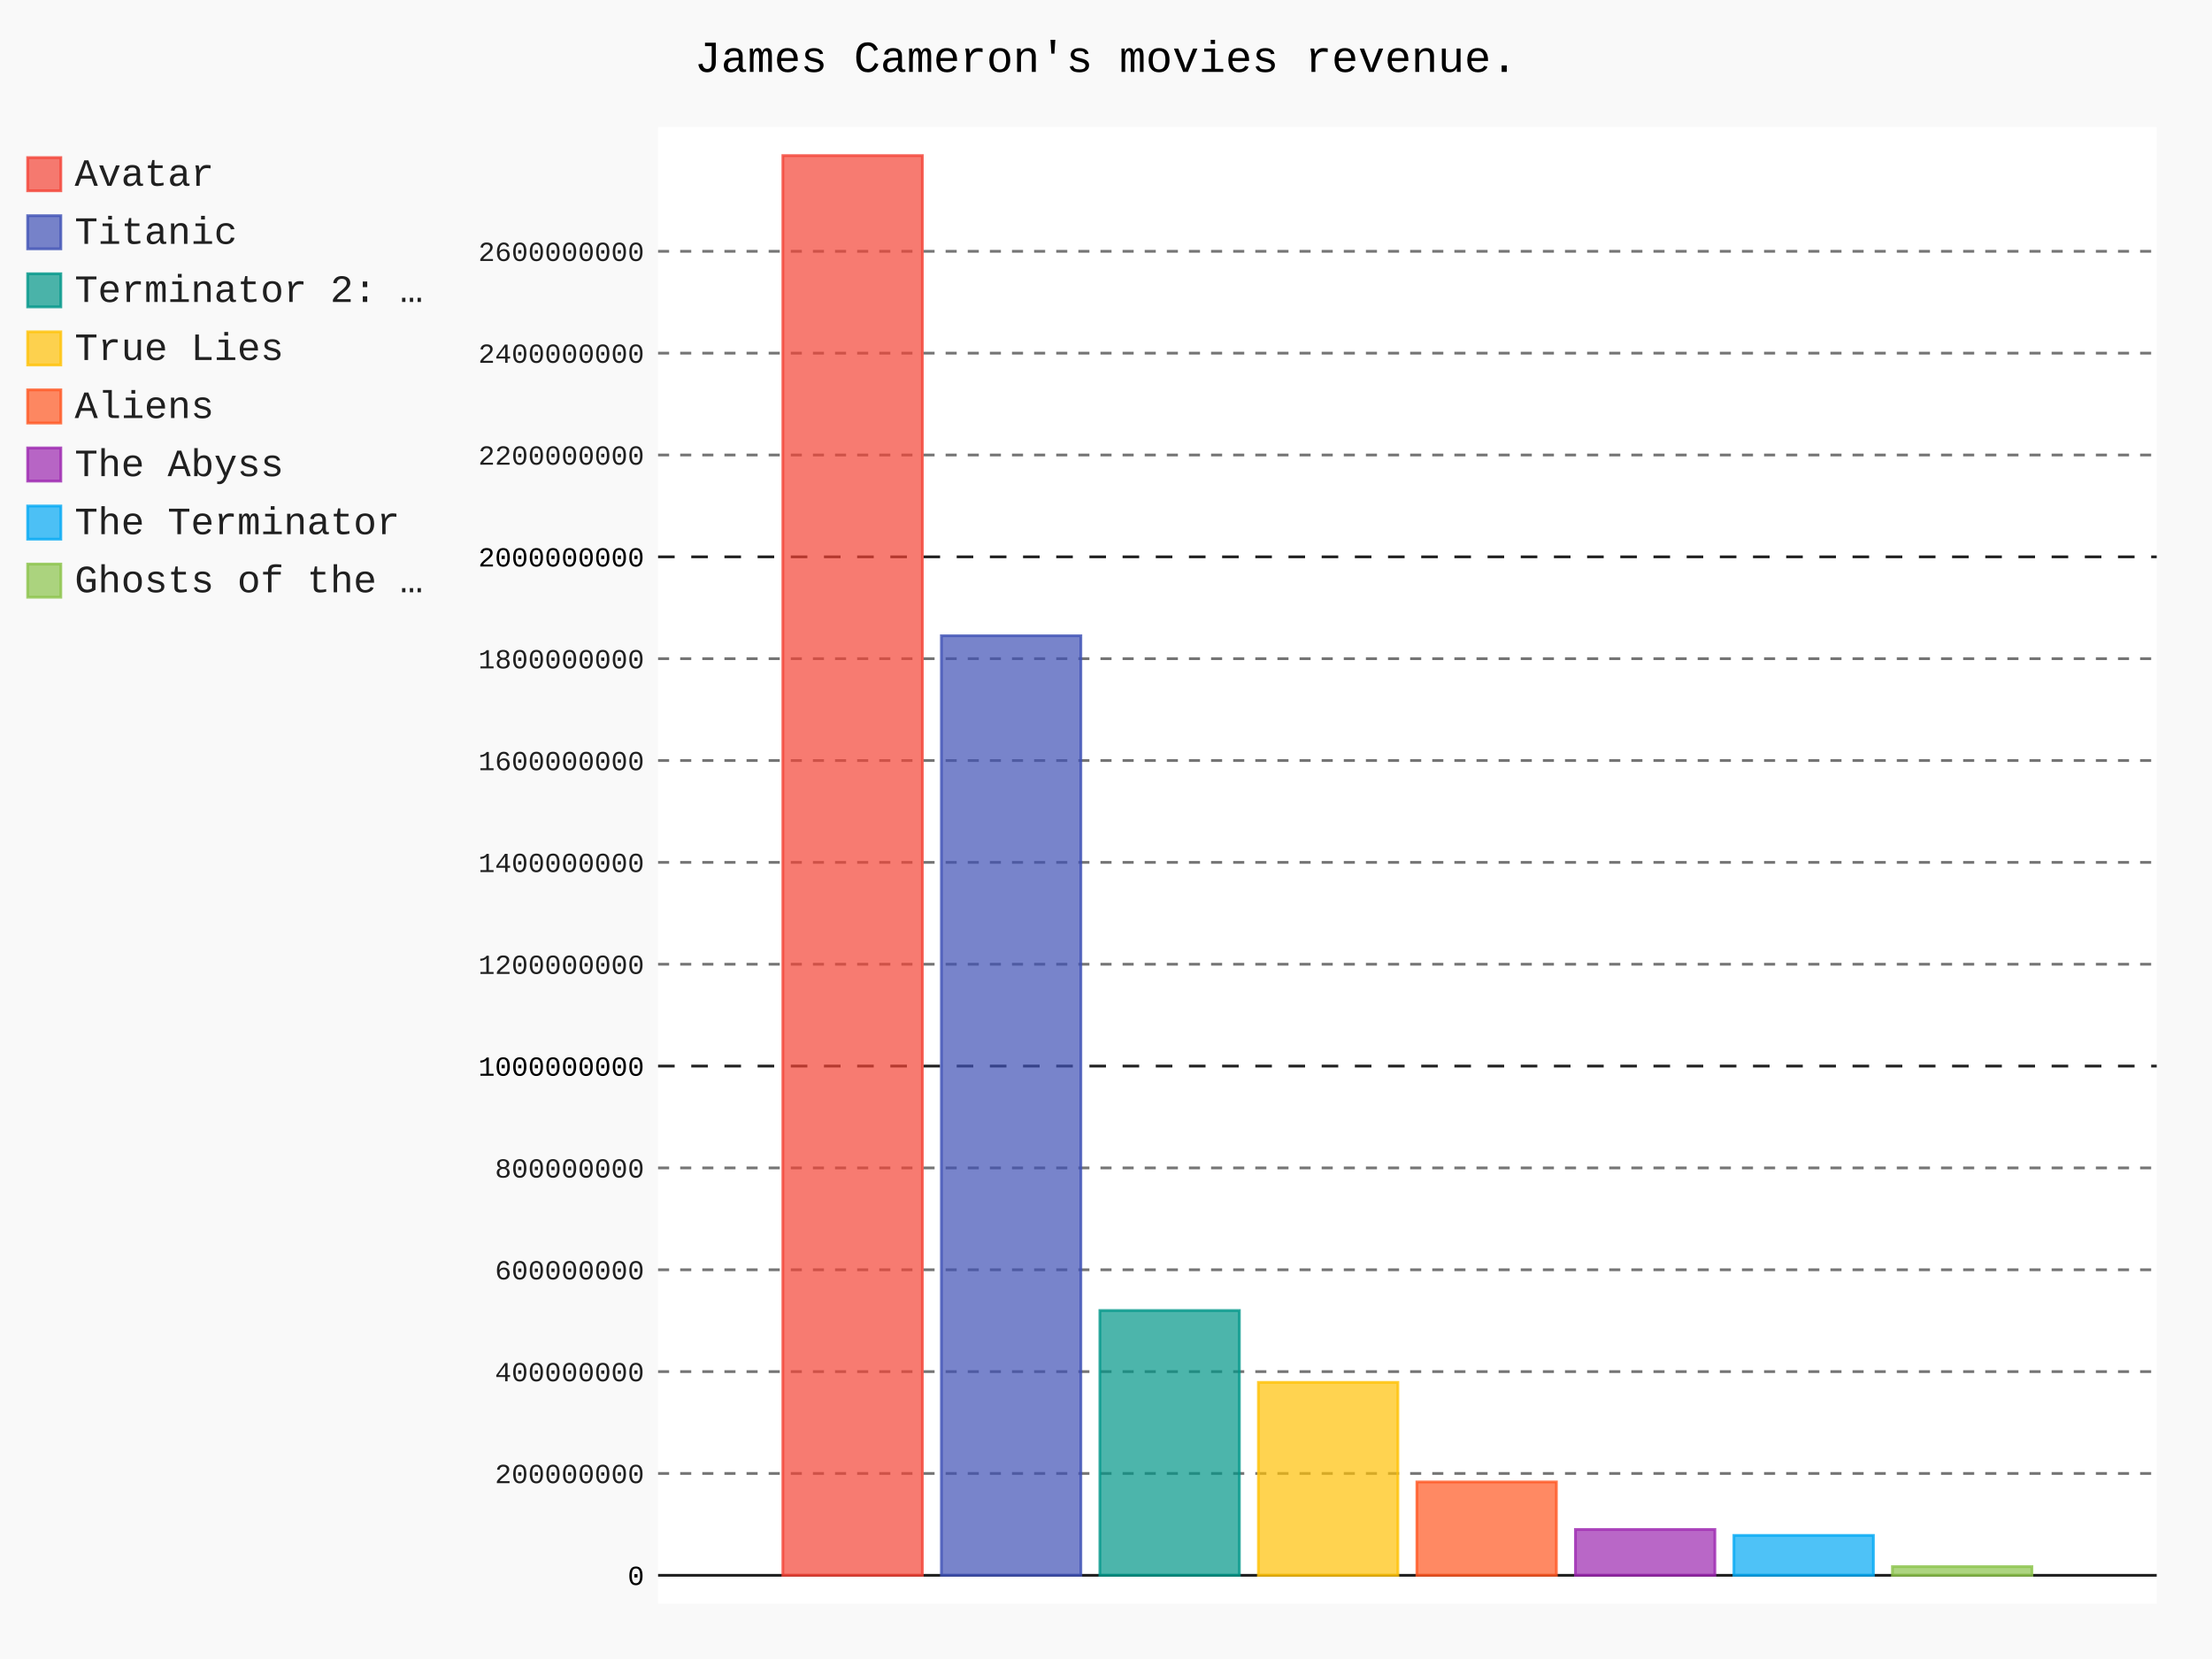
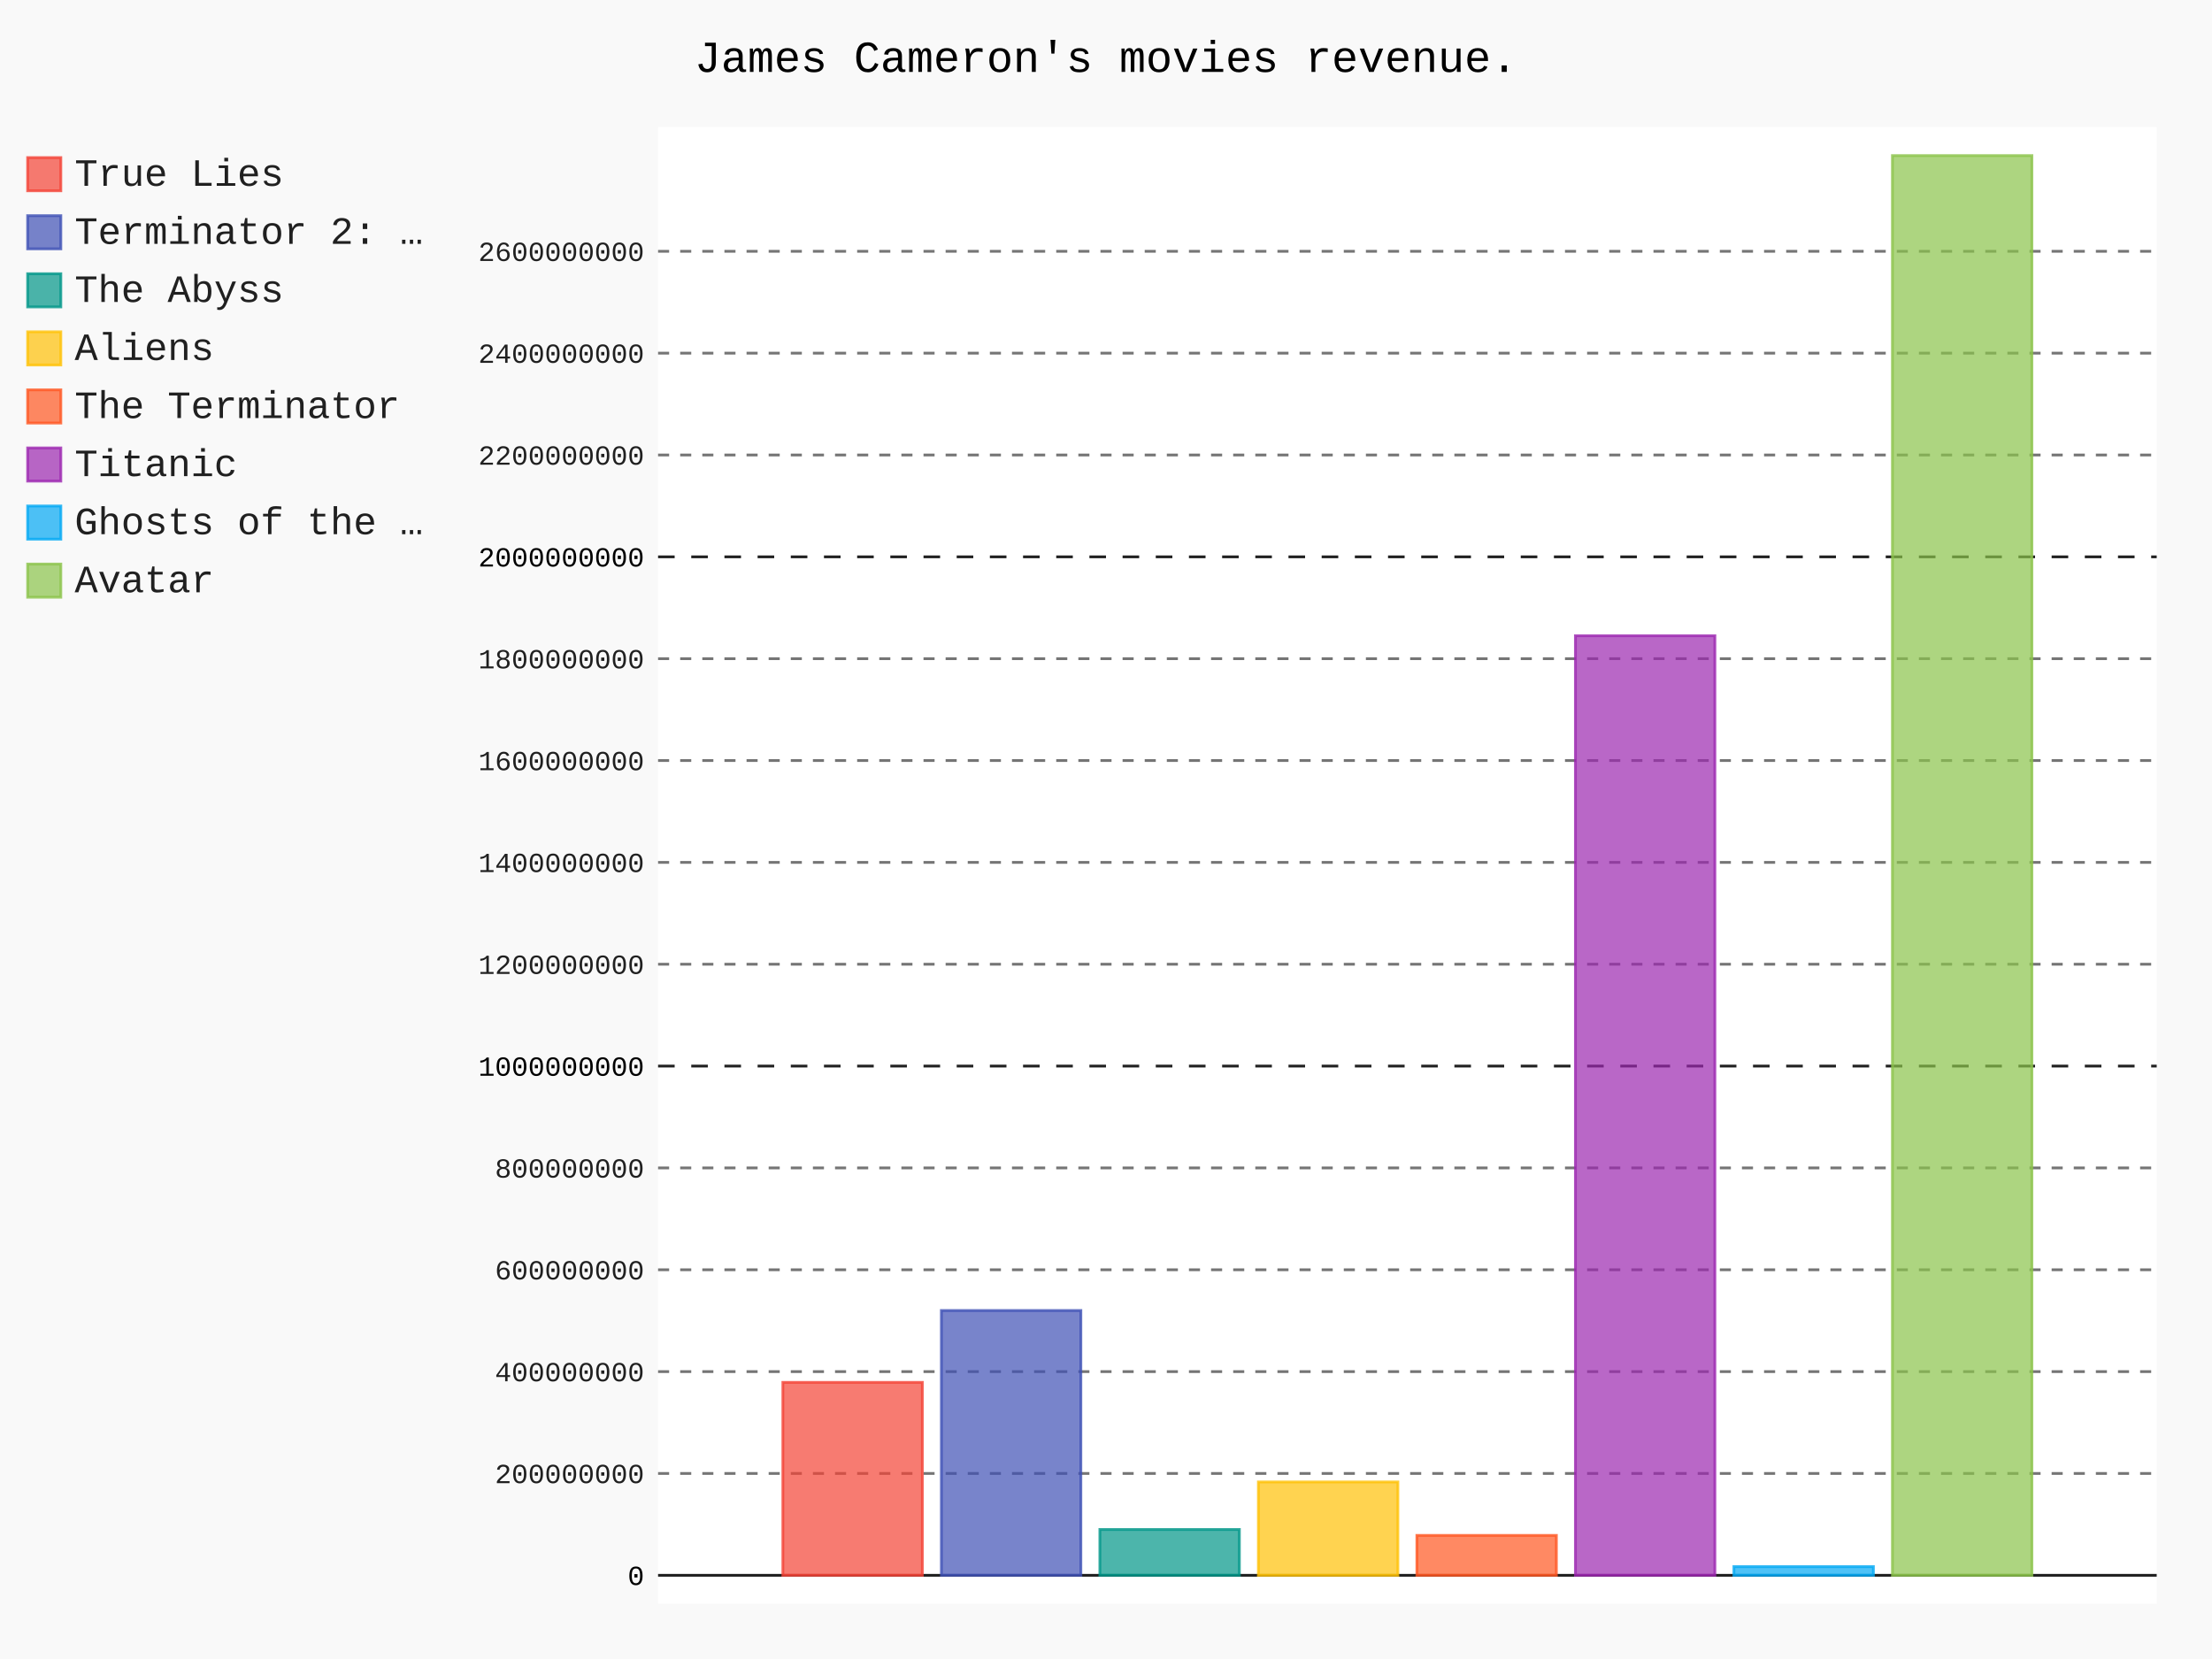
- <svg xmlns="http://www.w3.org/2000/svg" class="pygal-chart" id="chart-540283e5-6f7b-4fc7-a792-9991c05d867f" viewBox="0 0 800 600">
+ <svg xmlns="http://www.w3.org/2000/svg" class="pygal-chart" id="chart-1f94729a-2fb2-4a7c-a52c-855780130b81" viewBox="0 0 800 600">
  <defs>
-     <style type="text/css">#chart-540283e5-6f7b-4fc7-a792-9991c05d867f{-webkit-user-select:none;-webkit-font-smoothing:antialiased;font-family:Consolas,"Liberation Mono",Menlo,Courier,monospace}#chart-540283e5-6f7b-4fc7-a792-9991c05d867f .title{font-family:Consolas,"Liberation Mono",Menlo,Courier,monospace;font-size:16px}#chart-540283e5-6f7b-4fc7-a792-9991c05d867f .legends .legend text{font-family:Consolas,"Liberation Mono",Menlo,Courier,monospace;font-size:14px}#chart-540283e5-6f7b-4fc7-a792-9991c05d867f .axis text{font-family:Consolas,"Liberation Mono",Menlo,Courier,monospace;font-size:10px}#chart-540283e5-6f7b-4fc7-a792-9991c05d867f .axis text.major{font-family:Consolas,"Liberation Mono",Menlo,Courier,monospace;font-size:10px}#chart-540283e5-6f7b-4fc7-a792-9991c05d867f .text-overlay text.value{font-family:Consolas,"Liberation Mono",Menlo,Courier,monospace;font-size:16px}#chart-540283e5-6f7b-4fc7-a792-9991c05d867f .text-overlay text.label{font-family:Consolas,"Liberation Mono",Menlo,Courier,monospace;font-size:10px}#chart-540283e5-6f7b-4fc7-a792-9991c05d867f .tooltip{font-family:Consolas,"Liberation Mono",Menlo,Courier,monospace;font-size:14px}#chart-540283e5-6f7b-4fc7-a792-9991c05d867f text.no_data{font-family:Consolas,"Liberation Mono",Menlo,Courier,monospace;font-size:64px}
- #chart-540283e5-6f7b-4fc7-a792-9991c05d867f{background-color:rgba(249,249,249,1)}#chart-540283e5-6f7b-4fc7-a792-9991c05d867f path,#chart-540283e5-6f7b-4fc7-a792-9991c05d867f line,#chart-540283e5-6f7b-4fc7-a792-9991c05d867f rect,#chart-540283e5-6f7b-4fc7-a792-9991c05d867f circle{-webkit-transition:150ms;-moz-transition:150ms;transition:150ms}#chart-540283e5-6f7b-4fc7-a792-9991c05d867f .graph &gt; .background{fill:rgba(249,249,249,1)}#chart-540283e5-6f7b-4fc7-a792-9991c05d867f .plot &gt; .background{fill:rgba(255,255,255,1)}#chart-540283e5-6f7b-4fc7-a792-9991c05d867f .graph{fill:rgba(0,0,0,.87)}#chart-540283e5-6f7b-4fc7-a792-9991c05d867f text.no_data{fill:rgba(0,0,0,1)}#chart-540283e5-6f7b-4fc7-a792-9991c05d867f .title{fill:rgba(0,0,0,1)}#chart-540283e5-6f7b-4fc7-a792-9991c05d867f .legends .legend text{fill:rgba(0,0,0,.87)}#chart-540283e5-6f7b-4fc7-a792-9991c05d867f .legends .legend:hover text{fill:rgba(0,0,0,1)}#chart-540283e5-6f7b-4fc7-a792-9991c05d867f .axis .line{stroke:rgba(0,0,0,1)}#chart-540283e5-6f7b-4fc7-a792-9991c05d867f .axis .guide.line{stroke:rgba(0,0,0,.54)}#chart-540283e5-6f7b-4fc7-a792-9991c05d867f .axis .major.line{stroke:rgba(0,0,0,.87)}#chart-540283e5-6f7b-4fc7-a792-9991c05d867f .axis text.major{fill:rgba(0,0,0,1)}#chart-540283e5-6f7b-4fc7-a792-9991c05d867f .axis.y .guides:hover .guide.line,#chart-540283e5-6f7b-4fc7-a792-9991c05d867f .line-graph .axis.x .guides:hover .guide.line,#chart-540283e5-6f7b-4fc7-a792-9991c05d867f .stackedline-graph .axis.x .guides:hover .guide.line,#chart-540283e5-6f7b-4fc7-a792-9991c05d867f .xy-graph .axis.x .guides:hover .guide.line{stroke:rgba(0,0,0,1)}#chart-540283e5-6f7b-4fc7-a792-9991c05d867f .axis .guides:hover text{fill:rgba(0,0,0,1)}#chart-540283e5-6f7b-4fc7-a792-9991c05d867f .reactive{fill-opacity:.7;stroke-opacity:.8}#chart-540283e5-6f7b-4fc7-a792-9991c05d867f .ci{stroke:rgba(0,0,0,.87)}#chart-540283e5-6f7b-4fc7-a792-9991c05d867f .reactive.active,#chart-540283e5-6f7b-4fc7-a792-9991c05d867f .active .reactive{fill-opacity:.8;stroke-opacity:.9;stroke-width:4}#chart-540283e5-6f7b-4fc7-a792-9991c05d867f .ci .reactive.active{stroke-width:1.5}#chart-540283e5-6f7b-4fc7-a792-9991c05d867f .series text{fill:rgba(0,0,0,1)}#chart-540283e5-6f7b-4fc7-a792-9991c05d867f .tooltip rect{fill:rgba(255,255,255,1);stroke:rgba(0,0,0,1);-webkit-transition:opacity 150ms;-moz-transition:opacity 150ms;transition:opacity 150ms}#chart-540283e5-6f7b-4fc7-a792-9991c05d867f .tooltip .label{fill:rgba(0,0,0,.87)}#chart-540283e5-6f7b-4fc7-a792-9991c05d867f .tooltip .label{fill:rgba(0,0,0,.87)}#chart-540283e5-6f7b-4fc7-a792-9991c05d867f .tooltip .legend{font-size:.8em;fill:rgba(0,0,0,.54)}#chart-540283e5-6f7b-4fc7-a792-9991c05d867f .tooltip .x_label{font-size:.6em;fill:rgba(0,0,0,1)}#chart-540283e5-6f7b-4fc7-a792-9991c05d867f .tooltip .xlink{font-size:.5em;text-decoration:underline}#chart-540283e5-6f7b-4fc7-a792-9991c05d867f .tooltip .value{font-size:1.5em}#chart-540283e5-6f7b-4fc7-a792-9991c05d867f .bound{font-size:.5em}#chart-540283e5-6f7b-4fc7-a792-9991c05d867f .max-value{font-size:.75em;fill:rgba(0,0,0,.54)}#chart-540283e5-6f7b-4fc7-a792-9991c05d867f .map-element{fill:rgba(255,255,255,1);stroke:rgba(0,0,0,.54) !important}#chart-540283e5-6f7b-4fc7-a792-9991c05d867f .map-element .reactive{fill-opacity:inherit;stroke-opacity:inherit}#chart-540283e5-6f7b-4fc7-a792-9991c05d867f .color-0,#chart-540283e5-6f7b-4fc7-a792-9991c05d867f .color-0 a:visited{stroke:#F44336;fill:#F44336}#chart-540283e5-6f7b-4fc7-a792-9991c05d867f .color-1,#chart-540283e5-6f7b-4fc7-a792-9991c05d867f .color-1 a:visited{stroke:#3F51B5;fill:#3F51B5}#chart-540283e5-6f7b-4fc7-a792-9991c05d867f .color-2,#chart-540283e5-6f7b-4fc7-a792-9991c05d867f .color-2 a:visited{stroke:#009688;fill:#009688}#chart-540283e5-6f7b-4fc7-a792-9991c05d867f .color-3,#chart-540283e5-6f7b-4fc7-a792-9991c05d867f .color-3 a:visited{stroke:#FFC107;fill:#FFC107}#chart-540283e5-6f7b-4fc7-a792-9991c05d867f .color-4,#chart-540283e5-6f7b-4fc7-a792-9991c05d867f .color-4 a:visited{stroke:#FF5722;fill:#FF5722}#chart-540283e5-6f7b-4fc7-a792-9991c05d867f .color-5,#chart-540283e5-6f7b-4fc7-a792-9991c05d867f .color-5 a:visited{stroke:#9C27B0;fill:#9C27B0}#chart-540283e5-6f7b-4fc7-a792-9991c05d867f .color-6,#chart-540283e5-6f7b-4fc7-a792-9991c05d867f .color-6 a:visited{stroke:#03A9F4;fill:#03A9F4}#chart-540283e5-6f7b-4fc7-a792-9991c05d867f .color-7,#chart-540283e5-6f7b-4fc7-a792-9991c05d867f .color-7 a:visited{stroke:#8BC34A;fill:#8BC34A}#chart-540283e5-6f7b-4fc7-a792-9991c05d867f .text-overlay .color-0 text{fill:black}#chart-540283e5-6f7b-4fc7-a792-9991c05d867f .text-overlay .color-1 text{fill:black}#chart-540283e5-6f7b-4fc7-a792-9991c05d867f .text-overlay .color-2 text{fill:black}#chart-540283e5-6f7b-4fc7-a792-9991c05d867f .text-overlay .color-3 text{fill:black}#chart-540283e5-6f7b-4fc7-a792-9991c05d867f .text-overlay .color-4 text{fill:black}#chart-540283e5-6f7b-4fc7-a792-9991c05d867f .text-overlay .color-5 text{fill:black}#chart-540283e5-6f7b-4fc7-a792-9991c05d867f .text-overlay .color-6 text{fill:black}#chart-540283e5-6f7b-4fc7-a792-9991c05d867f .text-overlay .color-7 text{fill:black}
- #chart-540283e5-6f7b-4fc7-a792-9991c05d867f text.no_data{text-anchor:middle}#chart-540283e5-6f7b-4fc7-a792-9991c05d867f .guide.line{fill:none}#chart-540283e5-6f7b-4fc7-a792-9991c05d867f .centered{text-anchor:middle}#chart-540283e5-6f7b-4fc7-a792-9991c05d867f .title{text-anchor:middle}#chart-540283e5-6f7b-4fc7-a792-9991c05d867f .legends .legend text{fill-opacity:1}#chart-540283e5-6f7b-4fc7-a792-9991c05d867f .axis.x text{text-anchor:middle}#chart-540283e5-6f7b-4fc7-a792-9991c05d867f .axis.x:not(.web) text[transform]{text-anchor:start}#chart-540283e5-6f7b-4fc7-a792-9991c05d867f .axis.x:not(.web) text[transform].backwards{text-anchor:end}#chart-540283e5-6f7b-4fc7-a792-9991c05d867f .axis.y text{text-anchor:end}#chart-540283e5-6f7b-4fc7-a792-9991c05d867f .axis.y text[transform].backwards{text-anchor:start}#chart-540283e5-6f7b-4fc7-a792-9991c05d867f .axis.y2 text{text-anchor:start}#chart-540283e5-6f7b-4fc7-a792-9991c05d867f .axis.y2 text[transform].backwards{text-anchor:end}#chart-540283e5-6f7b-4fc7-a792-9991c05d867f .axis .guide.line{stroke-dasharray:4,4}#chart-540283e5-6f7b-4fc7-a792-9991c05d867f .axis .major.guide.line{stroke-dasharray:6,6}#chart-540283e5-6f7b-4fc7-a792-9991c05d867f .horizontal .axis.y .guide.line,#chart-540283e5-6f7b-4fc7-a792-9991c05d867f .horizontal .axis.y2 .guide.line,#chart-540283e5-6f7b-4fc7-a792-9991c05d867f .vertical .axis.x .guide.line{opacity:0}#chart-540283e5-6f7b-4fc7-a792-9991c05d867f .horizontal .axis.always_show .guide.line,#chart-540283e5-6f7b-4fc7-a792-9991c05d867f .vertical .axis.always_show .guide.line{opacity:1 !important}#chart-540283e5-6f7b-4fc7-a792-9991c05d867f .axis.y .guides:hover .guide.line,#chart-540283e5-6f7b-4fc7-a792-9991c05d867f .axis.y2 .guides:hover .guide.line,#chart-540283e5-6f7b-4fc7-a792-9991c05d867f .axis.x .guides:hover .guide.line{opacity:1}#chart-540283e5-6f7b-4fc7-a792-9991c05d867f .axis .guides:hover text{opacity:1}#chart-540283e5-6f7b-4fc7-a792-9991c05d867f .nofill{fill:none}#chart-540283e5-6f7b-4fc7-a792-9991c05d867f .subtle-fill{fill-opacity:.2}#chart-540283e5-6f7b-4fc7-a792-9991c05d867f .dot{stroke-width:1px;fill-opacity:1}#chart-540283e5-6f7b-4fc7-a792-9991c05d867f .dot.active{stroke-width:5px}#chart-540283e5-6f7b-4fc7-a792-9991c05d867f .dot.negative{fill:transparent}#chart-540283e5-6f7b-4fc7-a792-9991c05d867f text,#chart-540283e5-6f7b-4fc7-a792-9991c05d867f tspan{stroke:none !important}#chart-540283e5-6f7b-4fc7-a792-9991c05d867f .series text.active{opacity:1}#chart-540283e5-6f7b-4fc7-a792-9991c05d867f .tooltip rect{fill-opacity:.95;stroke-width:.5}#chart-540283e5-6f7b-4fc7-a792-9991c05d867f .tooltip text{fill-opacity:1}#chart-540283e5-6f7b-4fc7-a792-9991c05d867f .showable{visibility:hidden}#chart-540283e5-6f7b-4fc7-a792-9991c05d867f .showable.shown{visibility:visible}#chart-540283e5-6f7b-4fc7-a792-9991c05d867f .gauge-background{fill:rgba(229,229,229,1);stroke:none}#chart-540283e5-6f7b-4fc7-a792-9991c05d867f .bg-lines{stroke:rgba(249,249,249,1);stroke-width:2px}</style>
+     <style type="text/css">#chart-1f94729a-2fb2-4a7c-a52c-855780130b81{-webkit-user-select:none;-webkit-font-smoothing:antialiased;font-family:Consolas,"Liberation Mono",Menlo,Courier,monospace}#chart-1f94729a-2fb2-4a7c-a52c-855780130b81 .title{font-family:Consolas,"Liberation Mono",Menlo,Courier,monospace;font-size:16px}#chart-1f94729a-2fb2-4a7c-a52c-855780130b81 .legends .legend text{font-family:Consolas,"Liberation Mono",Menlo,Courier,monospace;font-size:14px}#chart-1f94729a-2fb2-4a7c-a52c-855780130b81 .axis text{font-family:Consolas,"Liberation Mono",Menlo,Courier,monospace;font-size:10px}#chart-1f94729a-2fb2-4a7c-a52c-855780130b81 .axis text.major{font-family:Consolas,"Liberation Mono",Menlo,Courier,monospace;font-size:10px}#chart-1f94729a-2fb2-4a7c-a52c-855780130b81 .text-overlay text.value{font-family:Consolas,"Liberation Mono",Menlo,Courier,monospace;font-size:16px}#chart-1f94729a-2fb2-4a7c-a52c-855780130b81 .text-overlay text.label{font-family:Consolas,"Liberation Mono",Menlo,Courier,monospace;font-size:10px}#chart-1f94729a-2fb2-4a7c-a52c-855780130b81 .tooltip{font-family:Consolas,"Liberation Mono",Menlo,Courier,monospace;font-size:14px}#chart-1f94729a-2fb2-4a7c-a52c-855780130b81 text.no_data{font-family:Consolas,"Liberation Mono",Menlo,Courier,monospace;font-size:64px}
+ #chart-1f94729a-2fb2-4a7c-a52c-855780130b81{background-color:rgba(249,249,249,1)}#chart-1f94729a-2fb2-4a7c-a52c-855780130b81 path,#chart-1f94729a-2fb2-4a7c-a52c-855780130b81 line,#chart-1f94729a-2fb2-4a7c-a52c-855780130b81 rect,#chart-1f94729a-2fb2-4a7c-a52c-855780130b81 circle{-webkit-transition:150ms;-moz-transition:150ms;transition:150ms}#chart-1f94729a-2fb2-4a7c-a52c-855780130b81 .graph &gt; .background{fill:rgba(249,249,249,1)}#chart-1f94729a-2fb2-4a7c-a52c-855780130b81 .plot &gt; .background{fill:rgba(255,255,255,1)}#chart-1f94729a-2fb2-4a7c-a52c-855780130b81 .graph{fill:rgba(0,0,0,.87)}#chart-1f94729a-2fb2-4a7c-a52c-855780130b81 text.no_data{fill:rgba(0,0,0,1)}#chart-1f94729a-2fb2-4a7c-a52c-855780130b81 .title{fill:rgba(0,0,0,1)}#chart-1f94729a-2fb2-4a7c-a52c-855780130b81 .legends .legend text{fill:rgba(0,0,0,.87)}#chart-1f94729a-2fb2-4a7c-a52c-855780130b81 .legends .legend:hover text{fill:rgba(0,0,0,1)}#chart-1f94729a-2fb2-4a7c-a52c-855780130b81 .axis .line{stroke:rgba(0,0,0,1)}#chart-1f94729a-2fb2-4a7c-a52c-855780130b81 .axis .guide.line{stroke:rgba(0,0,0,.54)}#chart-1f94729a-2fb2-4a7c-a52c-855780130b81 .axis .major.line{stroke:rgba(0,0,0,.87)}#chart-1f94729a-2fb2-4a7c-a52c-855780130b81 .axis text.major{fill:rgba(0,0,0,1)}#chart-1f94729a-2fb2-4a7c-a52c-855780130b81 .axis.y .guides:hover .guide.line,#chart-1f94729a-2fb2-4a7c-a52c-855780130b81 .line-graph .axis.x .guides:hover .guide.line,#chart-1f94729a-2fb2-4a7c-a52c-855780130b81 .stackedline-graph .axis.x .guides:hover .guide.line,#chart-1f94729a-2fb2-4a7c-a52c-855780130b81 .xy-graph .axis.x .guides:hover .guide.line{stroke:rgba(0,0,0,1)}#chart-1f94729a-2fb2-4a7c-a52c-855780130b81 .axis .guides:hover text{fill:rgba(0,0,0,1)}#chart-1f94729a-2fb2-4a7c-a52c-855780130b81 .reactive{fill-opacity:.7;stroke-opacity:.8}#chart-1f94729a-2fb2-4a7c-a52c-855780130b81 .ci{stroke:rgba(0,0,0,.87)}#chart-1f94729a-2fb2-4a7c-a52c-855780130b81 .reactive.active,#chart-1f94729a-2fb2-4a7c-a52c-855780130b81 .active .reactive{fill-opacity:.8;stroke-opacity:.9;stroke-width:4}#chart-1f94729a-2fb2-4a7c-a52c-855780130b81 .ci .reactive.active{stroke-width:1.5}#chart-1f94729a-2fb2-4a7c-a52c-855780130b81 .series text{fill:rgba(0,0,0,1)}#chart-1f94729a-2fb2-4a7c-a52c-855780130b81 .tooltip rect{fill:rgba(255,255,255,1);stroke:rgba(0,0,0,1);-webkit-transition:opacity 150ms;-moz-transition:opacity 150ms;transition:opacity 150ms}#chart-1f94729a-2fb2-4a7c-a52c-855780130b81 .tooltip .label{fill:rgba(0,0,0,.87)}#chart-1f94729a-2fb2-4a7c-a52c-855780130b81 .tooltip .label{fill:rgba(0,0,0,.87)}#chart-1f94729a-2fb2-4a7c-a52c-855780130b81 .tooltip .legend{font-size:.8em;fill:rgba(0,0,0,.54)}#chart-1f94729a-2fb2-4a7c-a52c-855780130b81 .tooltip .x_label{font-size:.6em;fill:rgba(0,0,0,1)}#chart-1f94729a-2fb2-4a7c-a52c-855780130b81 .tooltip .xlink{font-size:.5em;text-decoration:underline}#chart-1f94729a-2fb2-4a7c-a52c-855780130b81 .tooltip .value{font-size:1.5em}#chart-1f94729a-2fb2-4a7c-a52c-855780130b81 .bound{font-size:.5em}#chart-1f94729a-2fb2-4a7c-a52c-855780130b81 .max-value{font-size:.75em;fill:rgba(0,0,0,.54)}#chart-1f94729a-2fb2-4a7c-a52c-855780130b81 .map-element{fill:rgba(255,255,255,1);stroke:rgba(0,0,0,.54) !important}#chart-1f94729a-2fb2-4a7c-a52c-855780130b81 .map-element .reactive{fill-opacity:inherit;stroke-opacity:inherit}#chart-1f94729a-2fb2-4a7c-a52c-855780130b81 .color-0,#chart-1f94729a-2fb2-4a7c-a52c-855780130b81 .color-0 a:visited{stroke:#F44336;fill:#F44336}#chart-1f94729a-2fb2-4a7c-a52c-855780130b81 .color-1,#chart-1f94729a-2fb2-4a7c-a52c-855780130b81 .color-1 a:visited{stroke:#3F51B5;fill:#3F51B5}#chart-1f94729a-2fb2-4a7c-a52c-855780130b81 .color-2,#chart-1f94729a-2fb2-4a7c-a52c-855780130b81 .color-2 a:visited{stroke:#009688;fill:#009688}#chart-1f94729a-2fb2-4a7c-a52c-855780130b81 .color-3,#chart-1f94729a-2fb2-4a7c-a52c-855780130b81 .color-3 a:visited{stroke:#FFC107;fill:#FFC107}#chart-1f94729a-2fb2-4a7c-a52c-855780130b81 .color-4,#chart-1f94729a-2fb2-4a7c-a52c-855780130b81 .color-4 a:visited{stroke:#FF5722;fill:#FF5722}#chart-1f94729a-2fb2-4a7c-a52c-855780130b81 .color-5,#chart-1f94729a-2fb2-4a7c-a52c-855780130b81 .color-5 a:visited{stroke:#9C27B0;fill:#9C27B0}#chart-1f94729a-2fb2-4a7c-a52c-855780130b81 .color-6,#chart-1f94729a-2fb2-4a7c-a52c-855780130b81 .color-6 a:visited{stroke:#03A9F4;fill:#03A9F4}#chart-1f94729a-2fb2-4a7c-a52c-855780130b81 .color-7,#chart-1f94729a-2fb2-4a7c-a52c-855780130b81 .color-7 a:visited{stroke:#8BC34A;fill:#8BC34A}#chart-1f94729a-2fb2-4a7c-a52c-855780130b81 .text-overlay .color-0 text{fill:black}#chart-1f94729a-2fb2-4a7c-a52c-855780130b81 .text-overlay .color-1 text{fill:black}#chart-1f94729a-2fb2-4a7c-a52c-855780130b81 .text-overlay .color-2 text{fill:black}#chart-1f94729a-2fb2-4a7c-a52c-855780130b81 .text-overlay .color-3 text{fill:black}#chart-1f94729a-2fb2-4a7c-a52c-855780130b81 .text-overlay .color-4 text{fill:black}#chart-1f94729a-2fb2-4a7c-a52c-855780130b81 .text-overlay .color-5 text{fill:black}#chart-1f94729a-2fb2-4a7c-a52c-855780130b81 .text-overlay .color-6 text{fill:black}#chart-1f94729a-2fb2-4a7c-a52c-855780130b81 .text-overlay .color-7 text{fill:black}
+ #chart-1f94729a-2fb2-4a7c-a52c-855780130b81 text.no_data{text-anchor:middle}#chart-1f94729a-2fb2-4a7c-a52c-855780130b81 .guide.line{fill:none}#chart-1f94729a-2fb2-4a7c-a52c-855780130b81 .centered{text-anchor:middle}#chart-1f94729a-2fb2-4a7c-a52c-855780130b81 .title{text-anchor:middle}#chart-1f94729a-2fb2-4a7c-a52c-855780130b81 .legends .legend text{fill-opacity:1}#chart-1f94729a-2fb2-4a7c-a52c-855780130b81 .axis.x text{text-anchor:middle}#chart-1f94729a-2fb2-4a7c-a52c-855780130b81 .axis.x:not(.web) text[transform]{text-anchor:start}#chart-1f94729a-2fb2-4a7c-a52c-855780130b81 .axis.x:not(.web) text[transform].backwards{text-anchor:end}#chart-1f94729a-2fb2-4a7c-a52c-855780130b81 .axis.y text{text-anchor:end}#chart-1f94729a-2fb2-4a7c-a52c-855780130b81 .axis.y text[transform].backwards{text-anchor:start}#chart-1f94729a-2fb2-4a7c-a52c-855780130b81 .axis.y2 text{text-anchor:start}#chart-1f94729a-2fb2-4a7c-a52c-855780130b81 .axis.y2 text[transform].backwards{text-anchor:end}#chart-1f94729a-2fb2-4a7c-a52c-855780130b81 .axis .guide.line{stroke-dasharray:4,4}#chart-1f94729a-2fb2-4a7c-a52c-855780130b81 .axis .major.guide.line{stroke-dasharray:6,6}#chart-1f94729a-2fb2-4a7c-a52c-855780130b81 .horizontal .axis.y .guide.line,#chart-1f94729a-2fb2-4a7c-a52c-855780130b81 .horizontal .axis.y2 .guide.line,#chart-1f94729a-2fb2-4a7c-a52c-855780130b81 .vertical .axis.x .guide.line{opacity:0}#chart-1f94729a-2fb2-4a7c-a52c-855780130b81 .horizontal .axis.always_show .guide.line,#chart-1f94729a-2fb2-4a7c-a52c-855780130b81 .vertical .axis.always_show .guide.line{opacity:1 !important}#chart-1f94729a-2fb2-4a7c-a52c-855780130b81 .axis.y .guides:hover .guide.line,#chart-1f94729a-2fb2-4a7c-a52c-855780130b81 .axis.y2 .guides:hover .guide.line,#chart-1f94729a-2fb2-4a7c-a52c-855780130b81 .axis.x .guides:hover .guide.line{opacity:1}#chart-1f94729a-2fb2-4a7c-a52c-855780130b81 .axis .guides:hover text{opacity:1}#chart-1f94729a-2fb2-4a7c-a52c-855780130b81 .nofill{fill:none}#chart-1f94729a-2fb2-4a7c-a52c-855780130b81 .subtle-fill{fill-opacity:.2}#chart-1f94729a-2fb2-4a7c-a52c-855780130b81 .dot{stroke-width:1px;fill-opacity:1}#chart-1f94729a-2fb2-4a7c-a52c-855780130b81 .dot.active{stroke-width:5px}#chart-1f94729a-2fb2-4a7c-a52c-855780130b81 .dot.negative{fill:transparent}#chart-1f94729a-2fb2-4a7c-a52c-855780130b81 text,#chart-1f94729a-2fb2-4a7c-a52c-855780130b81 tspan{stroke:none !important}#chart-1f94729a-2fb2-4a7c-a52c-855780130b81 .series text.active{opacity:1}#chart-1f94729a-2fb2-4a7c-a52c-855780130b81 .tooltip rect{fill-opacity:.95;stroke-width:.5}#chart-1f94729a-2fb2-4a7c-a52c-855780130b81 .tooltip text{fill-opacity:1}#chart-1f94729a-2fb2-4a7c-a52c-855780130b81 .showable{visibility:hidden}#chart-1f94729a-2fb2-4a7c-a52c-855780130b81 .showable.shown{visibility:visible}#chart-1f94729a-2fb2-4a7c-a52c-855780130b81 .gauge-background{fill:rgba(229,229,229,1);stroke:none}#chart-1f94729a-2fb2-4a7c-a52c-855780130b81 .bg-lines{stroke:rgba(249,249,249,1);stroke-width:2px}</style>
  </defs>
  <g class="graph bar-graph vertical">
    <rect class="background" height="600" width="800" x="0" y="0" />
    <g class="plot" transform="translate(238, 46)">
      <rect class="background" height="534" width="542.0" x="0" y="0" />
      <g class="axis y always_show">
        <g class="guides">
          <path class="axis major line" d="M0 523.731 h542" />
          <text class="major" x="-5" y="527.231">0</text>
        </g>
        <g class="guides">
          <path class="guide line" d="M0 486.897 h542" />
          <text class="" x="-5" y="490.397">200000000</text>
        </g>
        <g class="guides">
          <path class="guide line" d="M0 450.062 h542" />
          <text class="" x="-5" y="453.562">400000000</text>
        </g>
        <g class="guides">
          <path class="guide line" d="M0 413.228 h542" />
          <text class="" x="-5" y="416.728">600000000</text>
        </g>
        <g class="guides">
          <path class="guide line" d="M0 376.394 h542" />
          <text class="" x="-5" y="379.894">800000000</text>
        </g>
        <g class="guides">
          <path class="major guide line" d="M0 339.56 h542" />
          <text class="major" x="-5" y="343.06">1000000000</text>
        </g>
        <g class="guides">
          <path class="guide line" d="M0 302.726 h542" />
          <text class="" x="-5" y="306.226">1200000000</text>
        </g>
        <g class="guides">
          <path class="guide line" d="M0 265.892 h542" />
          <text class="" x="-5" y="269.392">1400000000</text>
        </g>
        <g class="guides">
          <path class="guide line" d="M0 229.058 h542" />
          <text class="" x="-5" y="232.558">1600000000</text>
        </g>
        <g class="guides">
          <path class="guide line" d="M0 192.223 h542" />
          <text class="" x="-5" y="195.723">1800000000</text>
        </g>
        <g class="guides">
          <path class="major guide line" d="M0 155.389 h542" />
          <text class="major" x="-5" y="158.889">2000000000</text>
        </g>
        <g class="guides">
          <path class="guide line" d="M0 118.555 h542" />
          <text class="" x="-5" y="122.055">2200000000</text>
        </g>
        <g class="guides">
          <path class="guide line" d="M0 81.721 h542" />
          <text class="" x="-5" y="85.221">2400000000</text>
        </g>
        <g class="guides">
          <path class="guide line" d="M0 44.887 h542" />
          <text class="" x="-5" y="48.387">2600000000</text>
        </g>
      </g>
      <g class="series serie-0 color-0">
        <g class="bars">
          <g class="bar">
-             <rect class="rect reactive tooltip-trigger" height="513.462" rx="0" ry="0" width="50.448" x="45.132" y="10.269" />
+             <rect class="rect reactive tooltip-trigger" height="69.779" rx="0" ry="0" width="50.448" x="45.132" y="453.952" />
          </g>
        </g>
      </g>
      <g class="series serie-1 color-1">
        <g class="bars">
          <g class="bar">
-             <rect class="rect reactive tooltip-trigger" height="339.801" rx="0" ry="0" width="50.448" x="102.459" y="183.929" />
+             <rect class="rect reactive tooltip-trigger" height="95.769" rx="0" ry="0" width="50.448" x="102.459" y="427.962" />
          </g>
        </g>
      </g>
      <g class="series serie-2 color-2">
        <g class="bars">
          <g class="bar">
-             <rect class="rect reactive tooltip-trigger" height="95.769" rx="0" ry="0" width="50.448" x="159.786" y="427.962" />
+             <rect class="rect reactive tooltip-trigger" height="16.575" rx="0" ry="0" width="50.448" x="159.786" y="507.155" />
          </g>
        </g>
      </g>
      <g class="series serie-3 color-3">
        <g class="bars">
          <g class="bar">
-             <rect class="rect reactive tooltip-trigger" height="69.779" rx="0" ry="0" width="50.448" x="217.113" y="453.952" />
+             <rect class="rect reactive tooltip-trigger" height="33.762" rx="0" ry="0" width="50.448" x="217.113" y="489.969" />
          </g>
        </g>
      </g>
      <g class="series serie-4 color-4">
        <g class="bars">
          <g class="bar">
-             <rect class="rect reactive tooltip-trigger" height="33.762" rx="0" ry="0" width="50.448" x="274.44" y="489.969" />
+             <rect class="rect reactive tooltip-trigger" height="14.434" rx="0" ry="0" width="50.448" x="274.44" y="509.297" />
          </g>
        </g>
      </g>
      <g class="series serie-5 color-5">
        <g class="bars">
          <g class="bar">
-             <rect class="rect reactive tooltip-trigger" height="16.575" rx="0" ry="0" width="50.448" x="331.767" y="507.155" />
+             <rect class="rect reactive tooltip-trigger" height="339.801" rx="0" ry="0" width="50.448" x="331.767" y="183.929" />
          </g>
        </g>
      </g>
      <g class="series serie-6 color-6">
        <g class="bars">
          <g class="bar">
-             <rect class="rect reactive tooltip-trigger" height="14.434" rx="0" ry="0" width="50.448" x="389.093" y="509.297" />
+             <rect class="rect reactive tooltip-trigger" height="3.138" rx="0" ry="0" width="50.448" x="389.093" y="520.592" />
          </g>
        </g>
      </g>
      <g class="series serie-7 color-7">
        <g class="bars">
          <g class="bar">
-             <rect class="rect reactive tooltip-trigger" height="3.138" rx="0" ry="0" width="50.448" x="446.42" y="520.592" />
+             <rect class="rect reactive tooltip-trigger" height="513.462" rx="0" ry="0" width="50.448" x="446.42" y="10.269" />
          </g>
        </g>
      </g>
    </g>
    <g class="titles">
      <text class="title plot_title" x="400.0" y="26">James Cameron's movies revenue.</text>
    </g>
    <g class="plot overlay" transform="translate(238, 46)">
      <g class="series serie-0 color-0" />
      <g class="series serie-1 color-1" />
      <g class="series serie-2 color-2" />
      <g class="series serie-3 color-3" />
      <g class="series serie-4 color-4" />
      <g class="series serie-5 color-5" />
      <g class="series serie-6 color-6" />
      <g class="series serie-7 color-7" />
    </g>
    <g class="plot text-overlay" transform="translate(238, 46)">
      <g class="series serie-0 color-0" />
      <g class="series serie-1 color-1" />
      <g class="series serie-2 color-2" />
      <g class="series serie-3 color-3" />
      <g class="series serie-4 color-4" />
      <g class="series serie-5 color-5" />
      <g class="series serie-6 color-6" />
      <g class="series serie-7 color-7" />
    </g>
    <g class="plot tooltip-overlay" transform="translate(238, 46)">
      <g class="tooltip" style="opacity: 0" transform="translate(0 0)">
        <rect class="tooltip-box" height="0" rx="0" ry="0" width="0" />
        <g class="text" />
      </g>
    </g>
    <g class="legends" transform="translate(10, 56)">
      <g class="legend reactive activate-serie" id="activate-serie-0">
        <rect class="color-0 reactive" height="12" width="12" x="0.0" y="1.0" />
-         <text x="17.0" y="11.2">Avatar</text>
+         <text x="17.0" y="11.2">True Lies</text>
      </g>
      <g class="legend reactive activate-serie" id="activate-serie-1">
        <rect class="color-1 reactive" height="12" width="12" x="0.0" y="22.0" />
-         <text x="17.0" y="32.2">Titanic</text>
+         <text x="17.0" y="32.2">Terminator 2: …</text>
      </g>
      <g class="legend reactive activate-serie" id="activate-serie-2">
        <rect class="color-2 reactive" height="12" width="12" x="0.0" y="43.0" />
-         <text x="17.0" y="53.2">Terminator 2: …</text>
+         <text x="17.0" y="53.2">The Abyss</text>
      </g>
      <g class="legend reactive activate-serie" id="activate-serie-3">
        <rect class="color-3 reactive" height="12" width="12" x="0.0" y="64.0" />
-         <text x="17.0" y="74.2">True Lies</text>
+         <text x="17.0" y="74.2">Aliens</text>
      </g>
      <g class="legend reactive activate-serie" id="activate-serie-4">
        <rect class="color-4 reactive" height="12" width="12" x="0.0" y="85.0" />
-         <text x="17.0" y="95.2">Aliens</text>
+         <text x="17.0" y="95.2">The Terminator</text>
      </g>
      <g class="legend reactive activate-serie" id="activate-serie-5">
        <rect class="color-5 reactive" height="12" width="12" x="0.0" y="106.0" />
-         <text x="17.0" y="116.2">The Abyss</text>
+         <text x="17.0" y="116.2">Titanic</text>
      </g>
      <g class="legend reactive activate-serie" id="activate-serie-6">
        <rect class="color-6 reactive" height="12" width="12" x="0.0" y="127.0" />
-         <text x="17.0" y="137.2">The Terminator</text>
+         <text x="17.0" y="137.2">Ghosts of the …</text>
      </g>
      <g class="legend reactive activate-serie" id="activate-serie-7">
        <rect class="color-7 reactive" height="12" width="12" x="0.0" y="148.0" />
-         <text x="17.0" y="158.2">Ghosts of the …</text>
+         <text x="17.0" y="158.2">Avatar</text>
      </g>
    </g>
    <g class="legends" transform="translate(790, 56)" />
  </g>
</svg>
